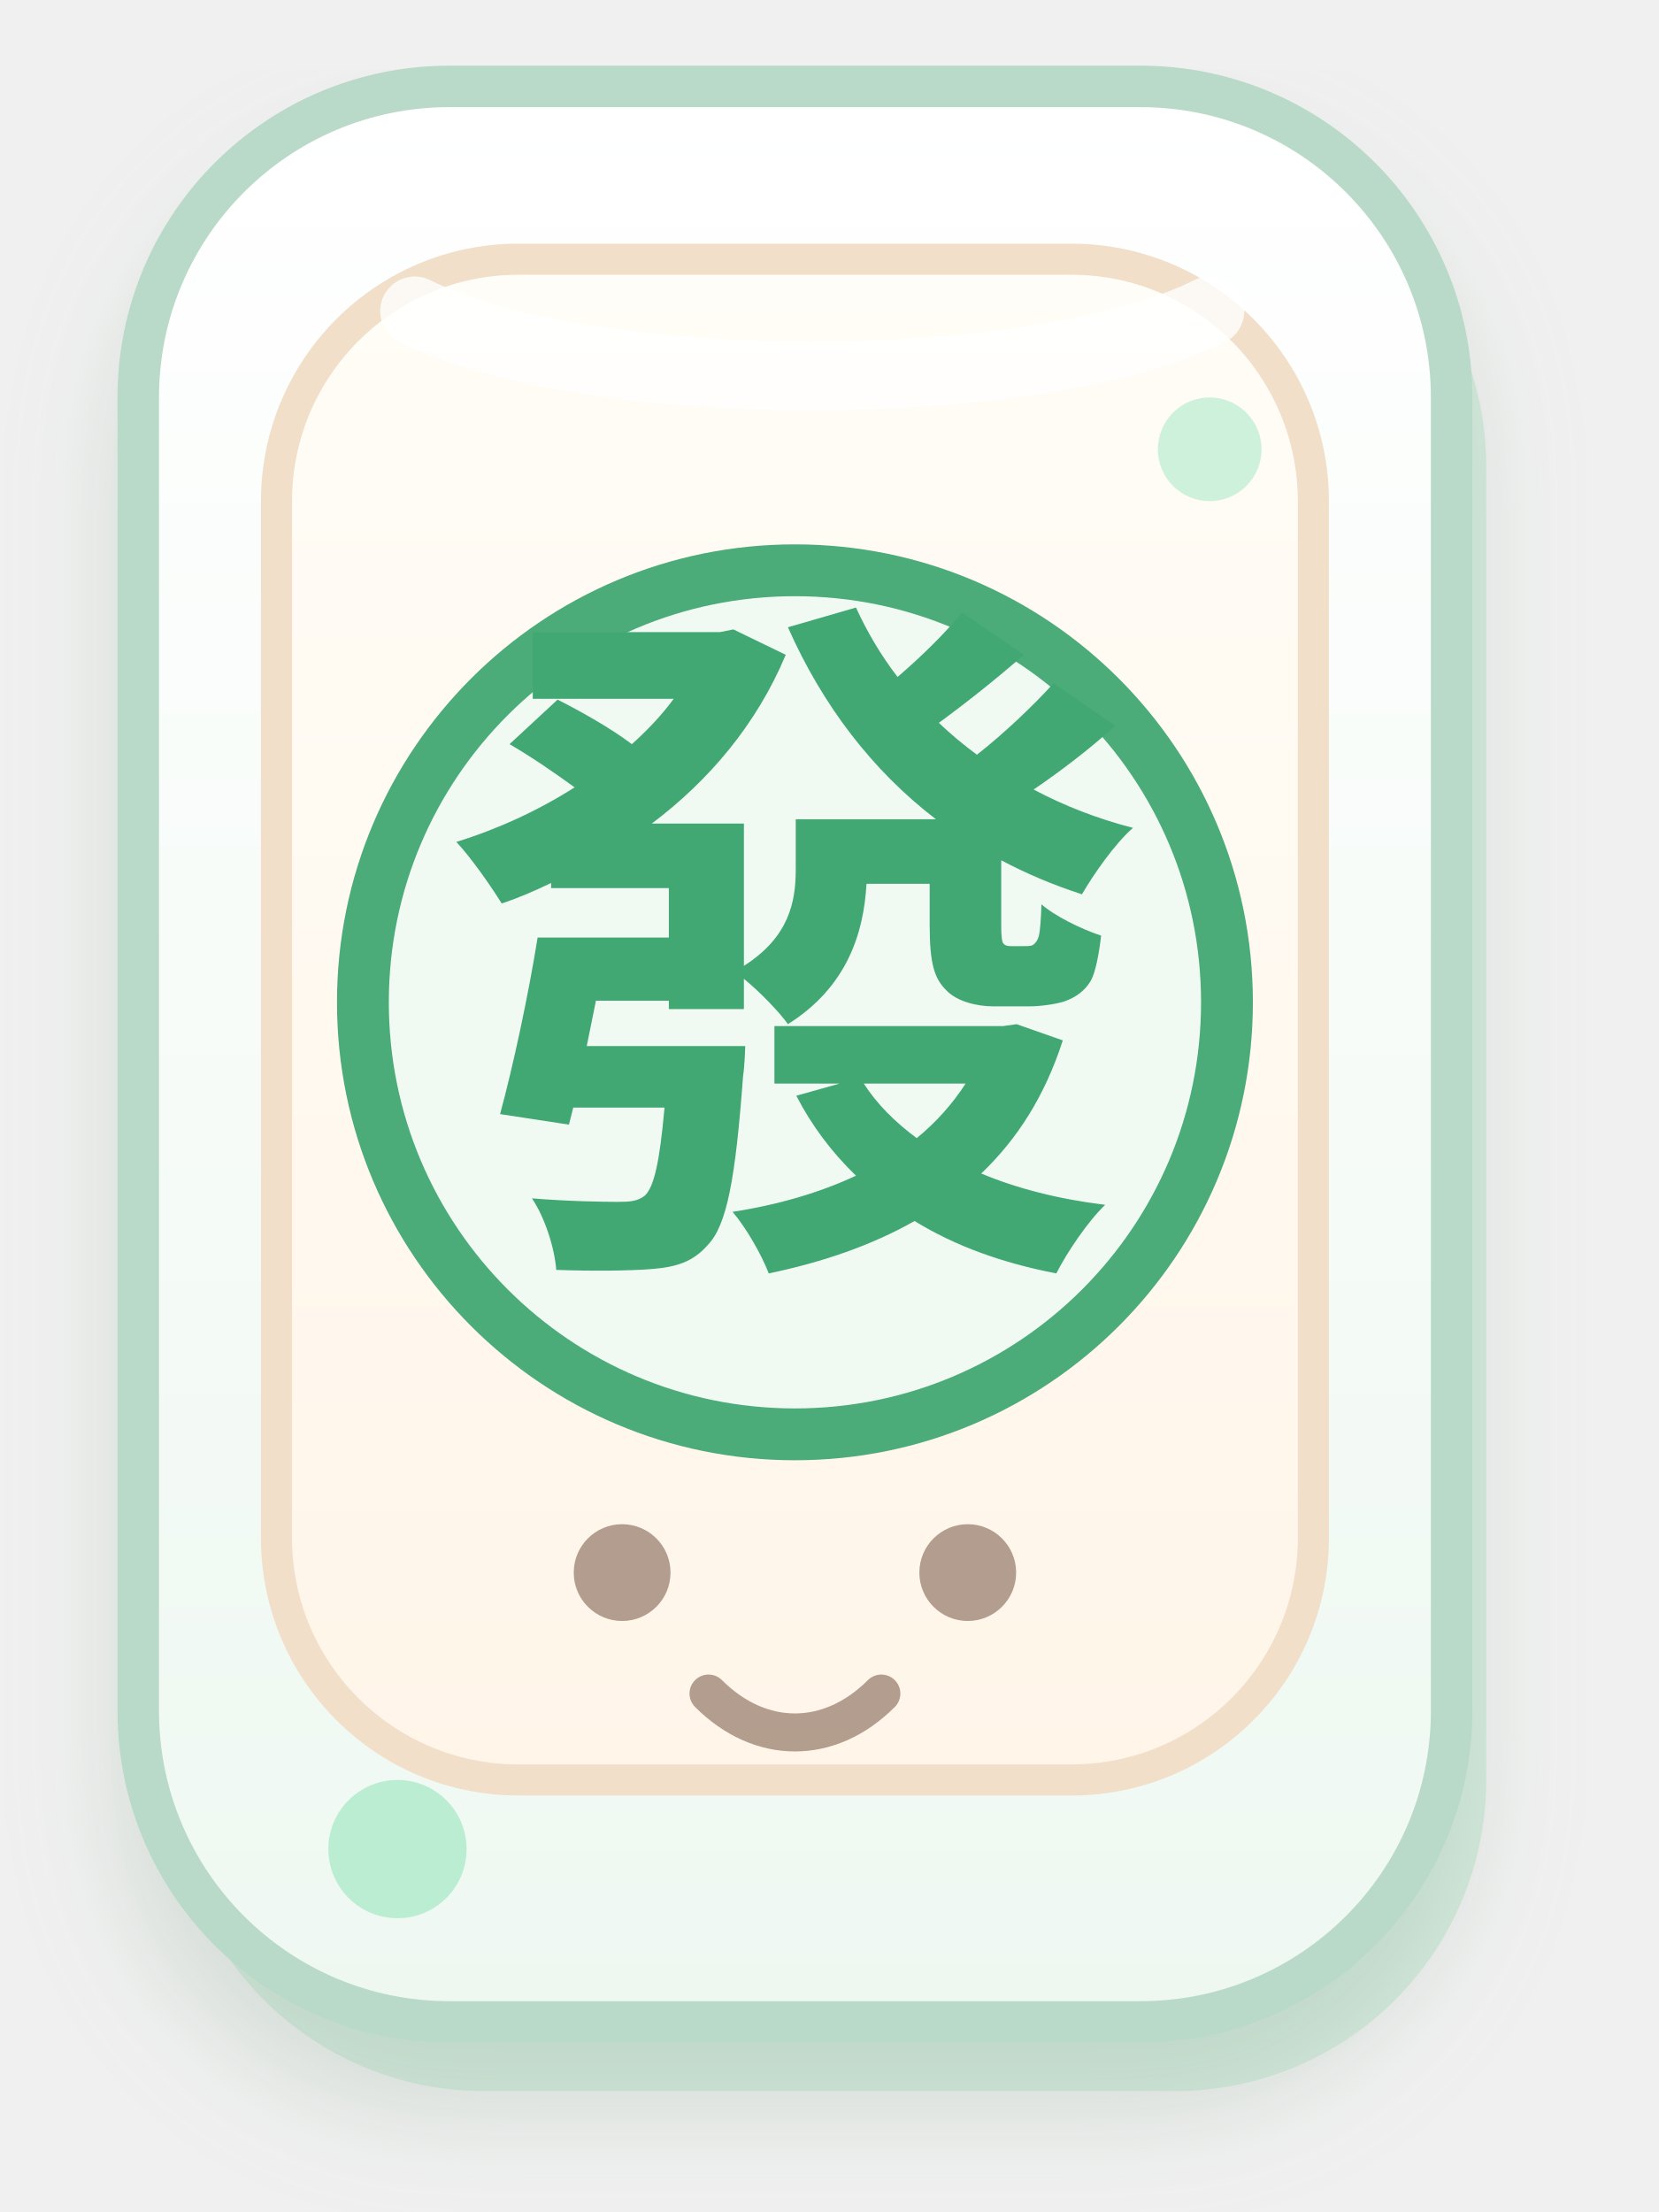
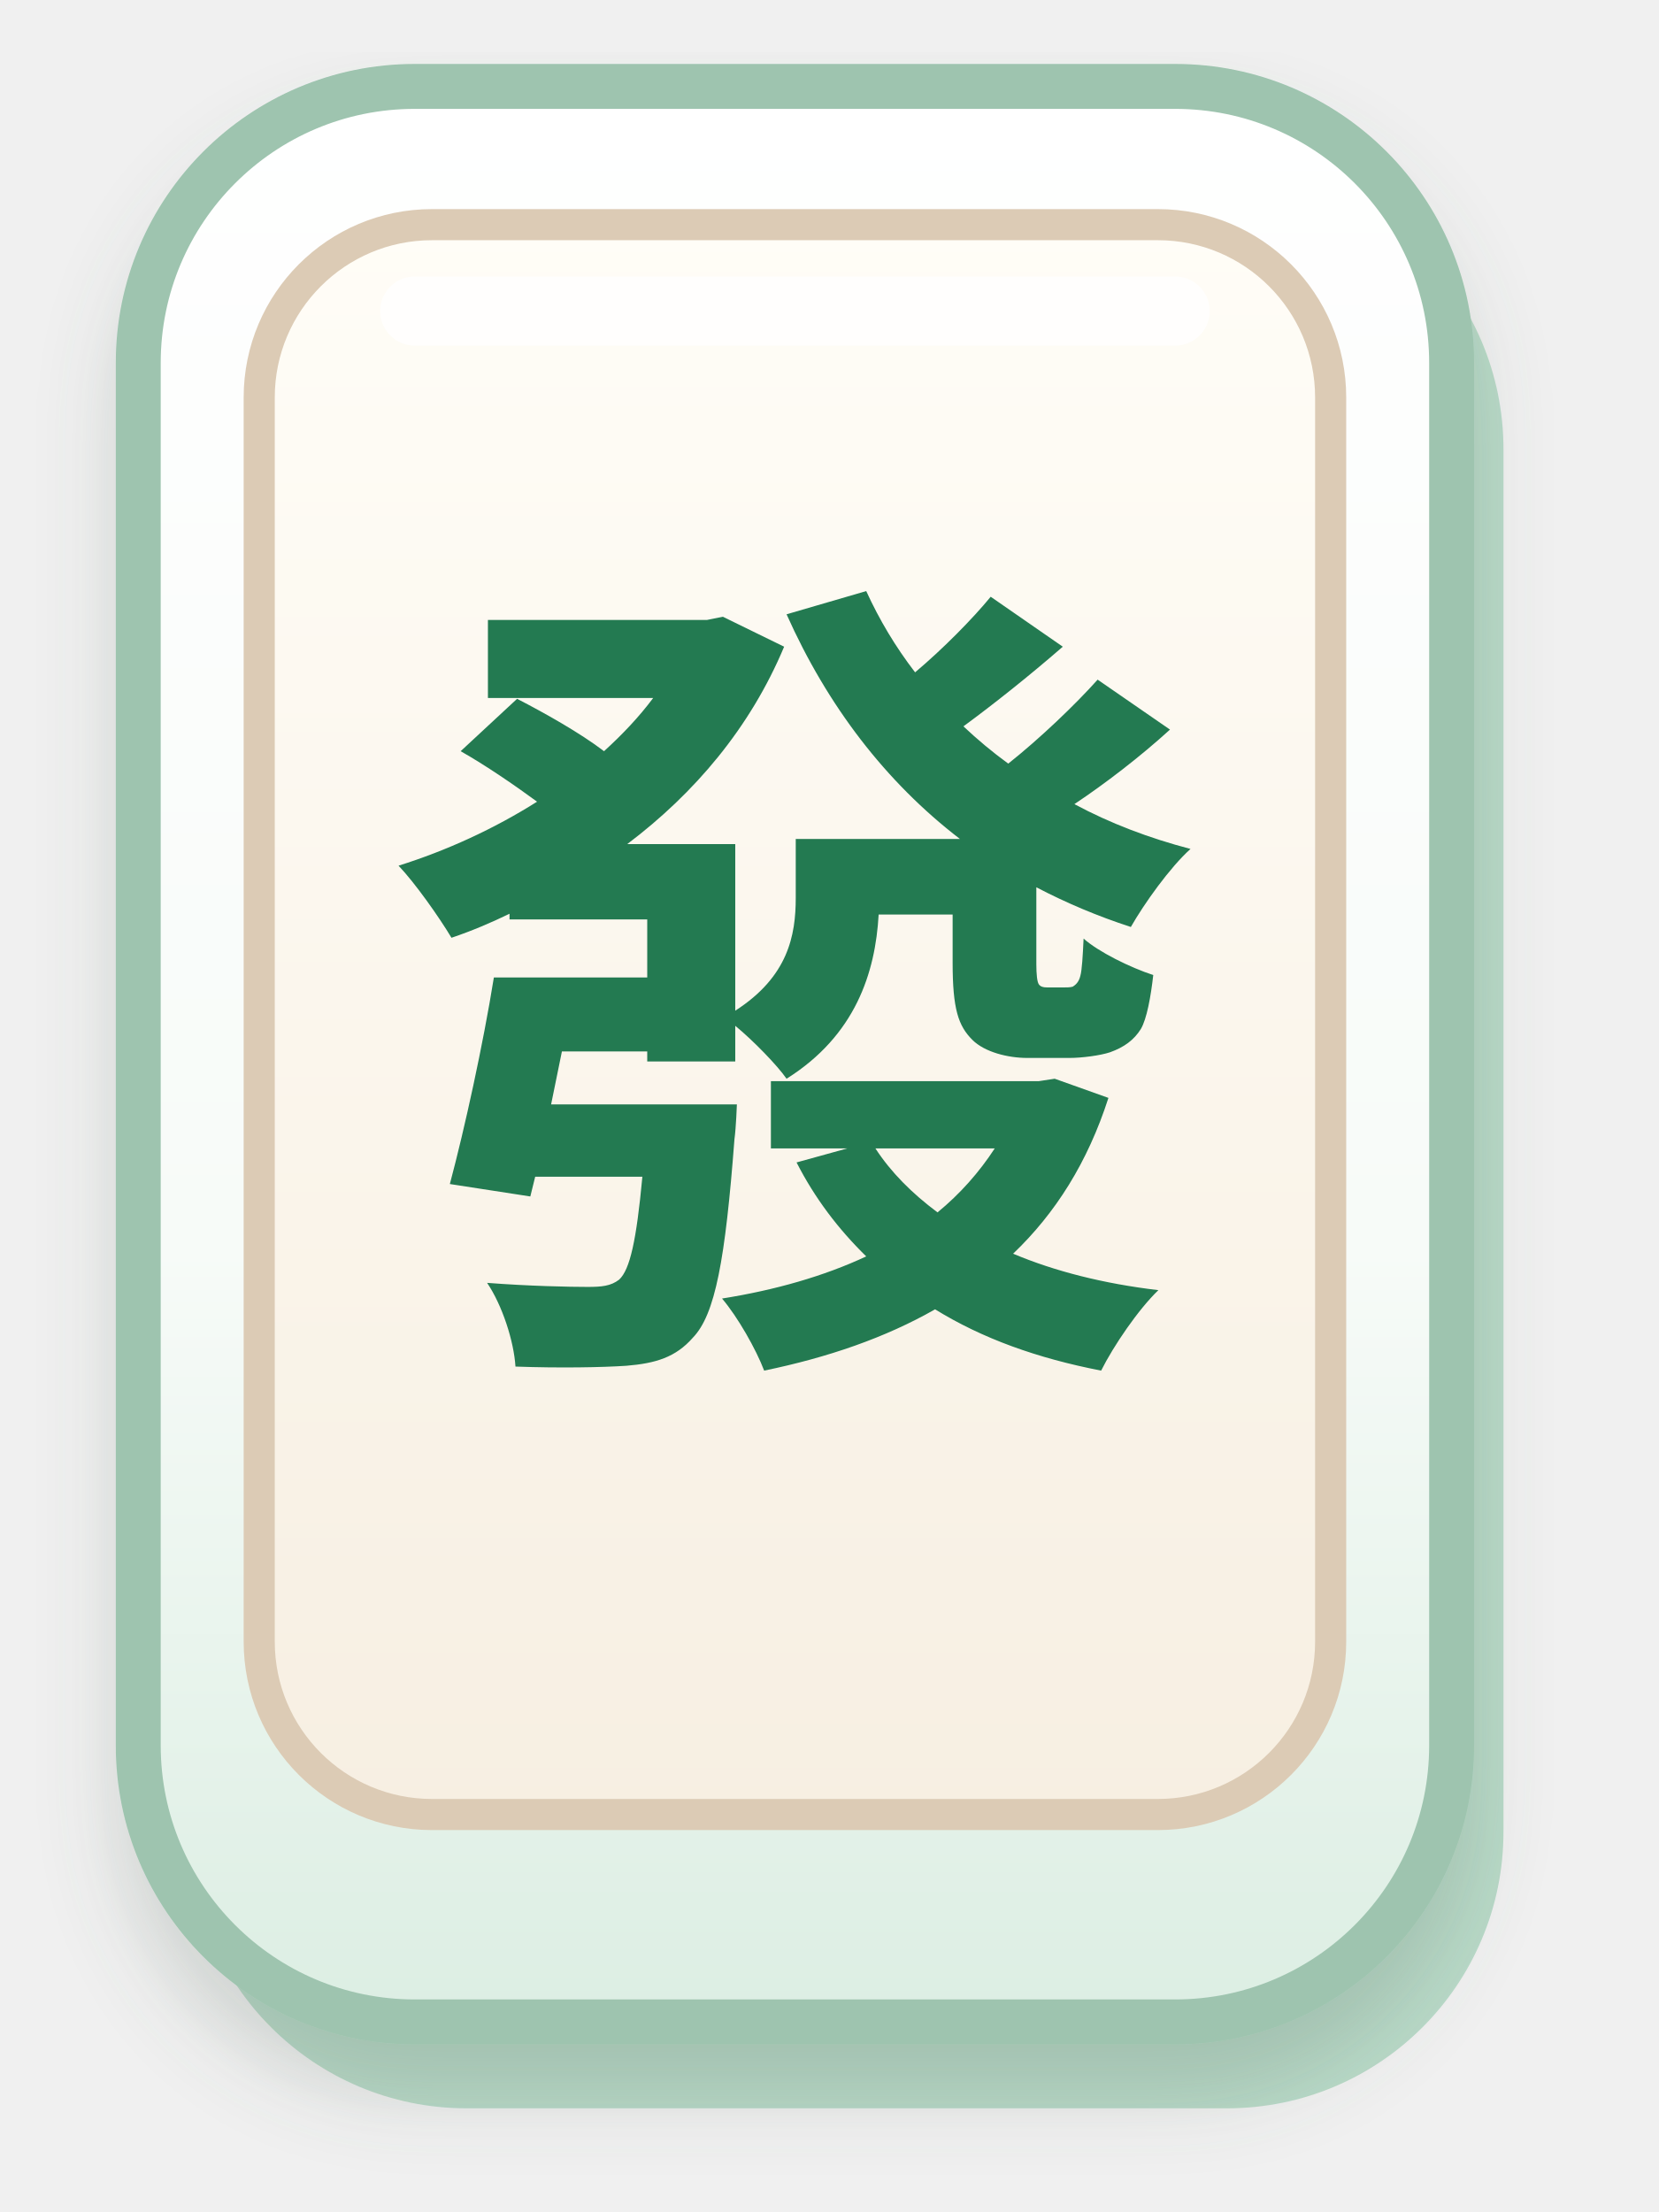
<svg xmlns="http://www.w3.org/2000/svg" viewBox="0 0 96 128">
  <defs>
    <linearGradient id="body" x1="0" y1="0" x2="0" y2="1">
      <stop offset="0" stop-color="#ffffff" />
-       <stop offset="1" stop-color="#eef8f1" />
+       <stop offset="0.6" stop-color="#f7fbf8" />
+       <stop offset="1" stop-color="#dceee3" />
    </linearGradient>
    <linearGradient id="face" x1="0" y1="0" x2="0" y2="1">
      <stop offset="0" stop-color="#fffdf7" />
-       <stop offset="1" stop-color="#fff5e9" />
+       <stop offset="1" stop-color="#f7efe2" />
    </linearGradient>
-     <filter id="softShadow" x="-20%" y="-20%" width="140%" height="150%">
-       <feDropShadow dx="0" dy="4" stdDeviation="3" flood-color="#9ab3a0" flood-opacity="0.32" />
+     <filter id="shadow" x="-15%" y="-15%" width="130%" height="140%">
+       <feDropShadow dx="0" dy="3" stdDeviation="2.2" flood-color="#5b6f61" flood-opacity="0.22" />
    </filter>
  </defs>
-   <rect x="10" y="9" width="76" height="112" rx="18" fill="#cfe8d9" opacity="0.9" />
-   <rect x="8" y="5" width="76" height="112" rx="18" fill="url(#body)" stroke="#b9d9c9" stroke-width="2.4" filter="url(#softShadow)" />
-   <rect x="16" y="15" width="60" height="88" rx="14" fill="url(#face)" stroke="#f1dfc9" stroke-width="1.8" />
-   <path d="M24 18c10 5 36 5 46 0" fill="none" stroke="#ffffff" stroke-width="4" stroke-linecap="round" opacity="0.8" />
-   <circle cx="23" cy="107" r="4" fill="#9ee6c2" opacity="0.65" />
-   <circle cx="70" cy="26" r="3" fill="#9ee6c2" opacity="0.5" />
-   <circle cx="46" cy="58" r="25" fill="#effaf3" stroke="#42a873" stroke-width="3" opacity="0.95" />
-   <text x="46" y="70" text-anchor="middle" font-family="serif" font-size="41" font-weight="900" fill="#42a873">發</text>
-   <circle cx="36" cy="91" r="2.8" fill="#8a6d5c" opacity="0.65" />
-   <circle cx="56" cy="91" r="2.8" fill="#8a6d5c" opacity="0.65" />
-   <path d="M41 98c3 3 7 3 10 0" fill="none" stroke="#8a6d5c" stroke-width="2.2" stroke-linecap="round" opacity="0.65" />
+   <rect x="11" y="10" width="76" height="112" rx="16" fill="#b8d9c7" />
+   <rect x="8" y="5" width="76" height="112" rx="16" fill="url(#body)" stroke="#9ec4af" stroke-width="2.6" filter="url(#shadow)" />
+   <rect x="15" y="13" width="62" height="92" rx="10" fill="url(#face)" stroke="#dccbb5" stroke-width="1.8" />
+   <path d="M24 18h44" stroke="#ffffff" stroke-width="4" stroke-linecap="round" opacity="0.78" />
+   <text x="46" y="75" text-anchor="middle" font-family="serif" font-size="48" font-weight="900" fill="#237a51">發</text>
</svg>
